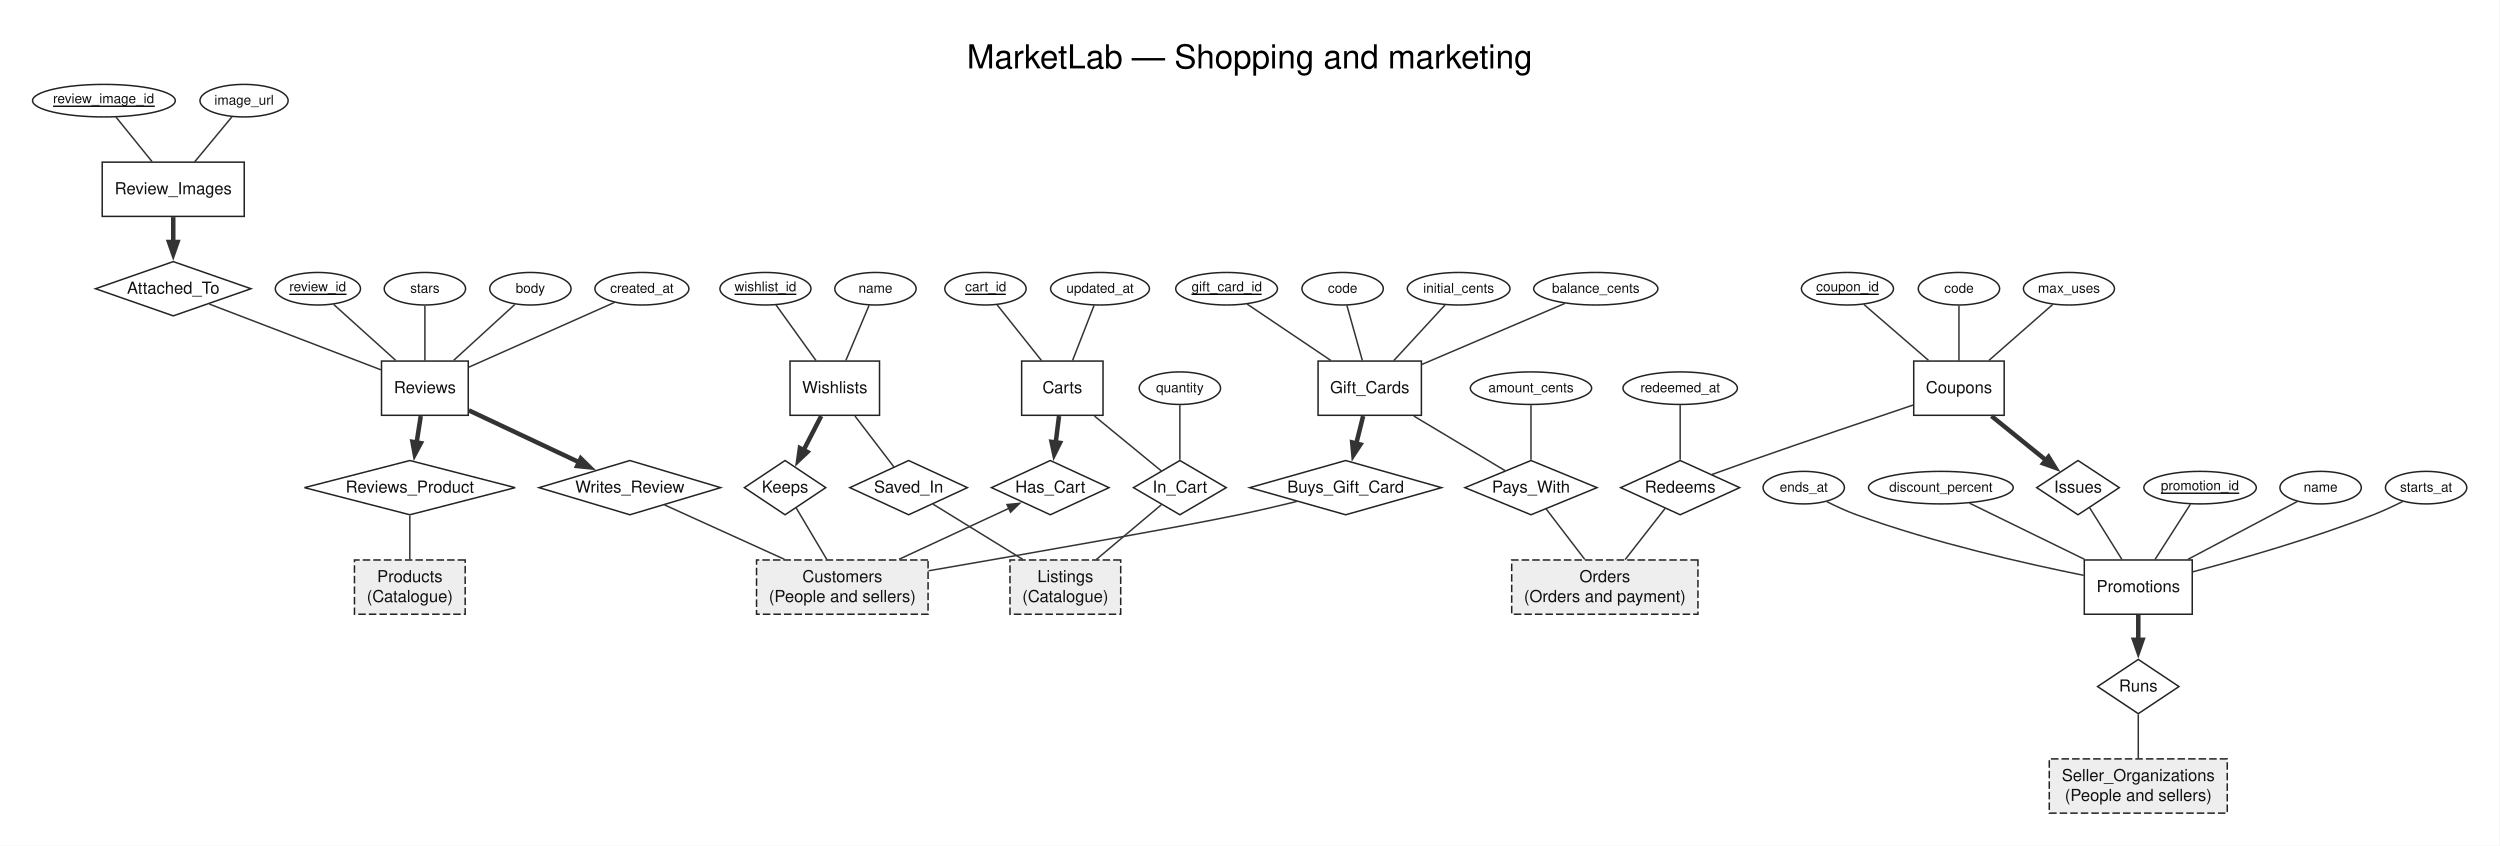
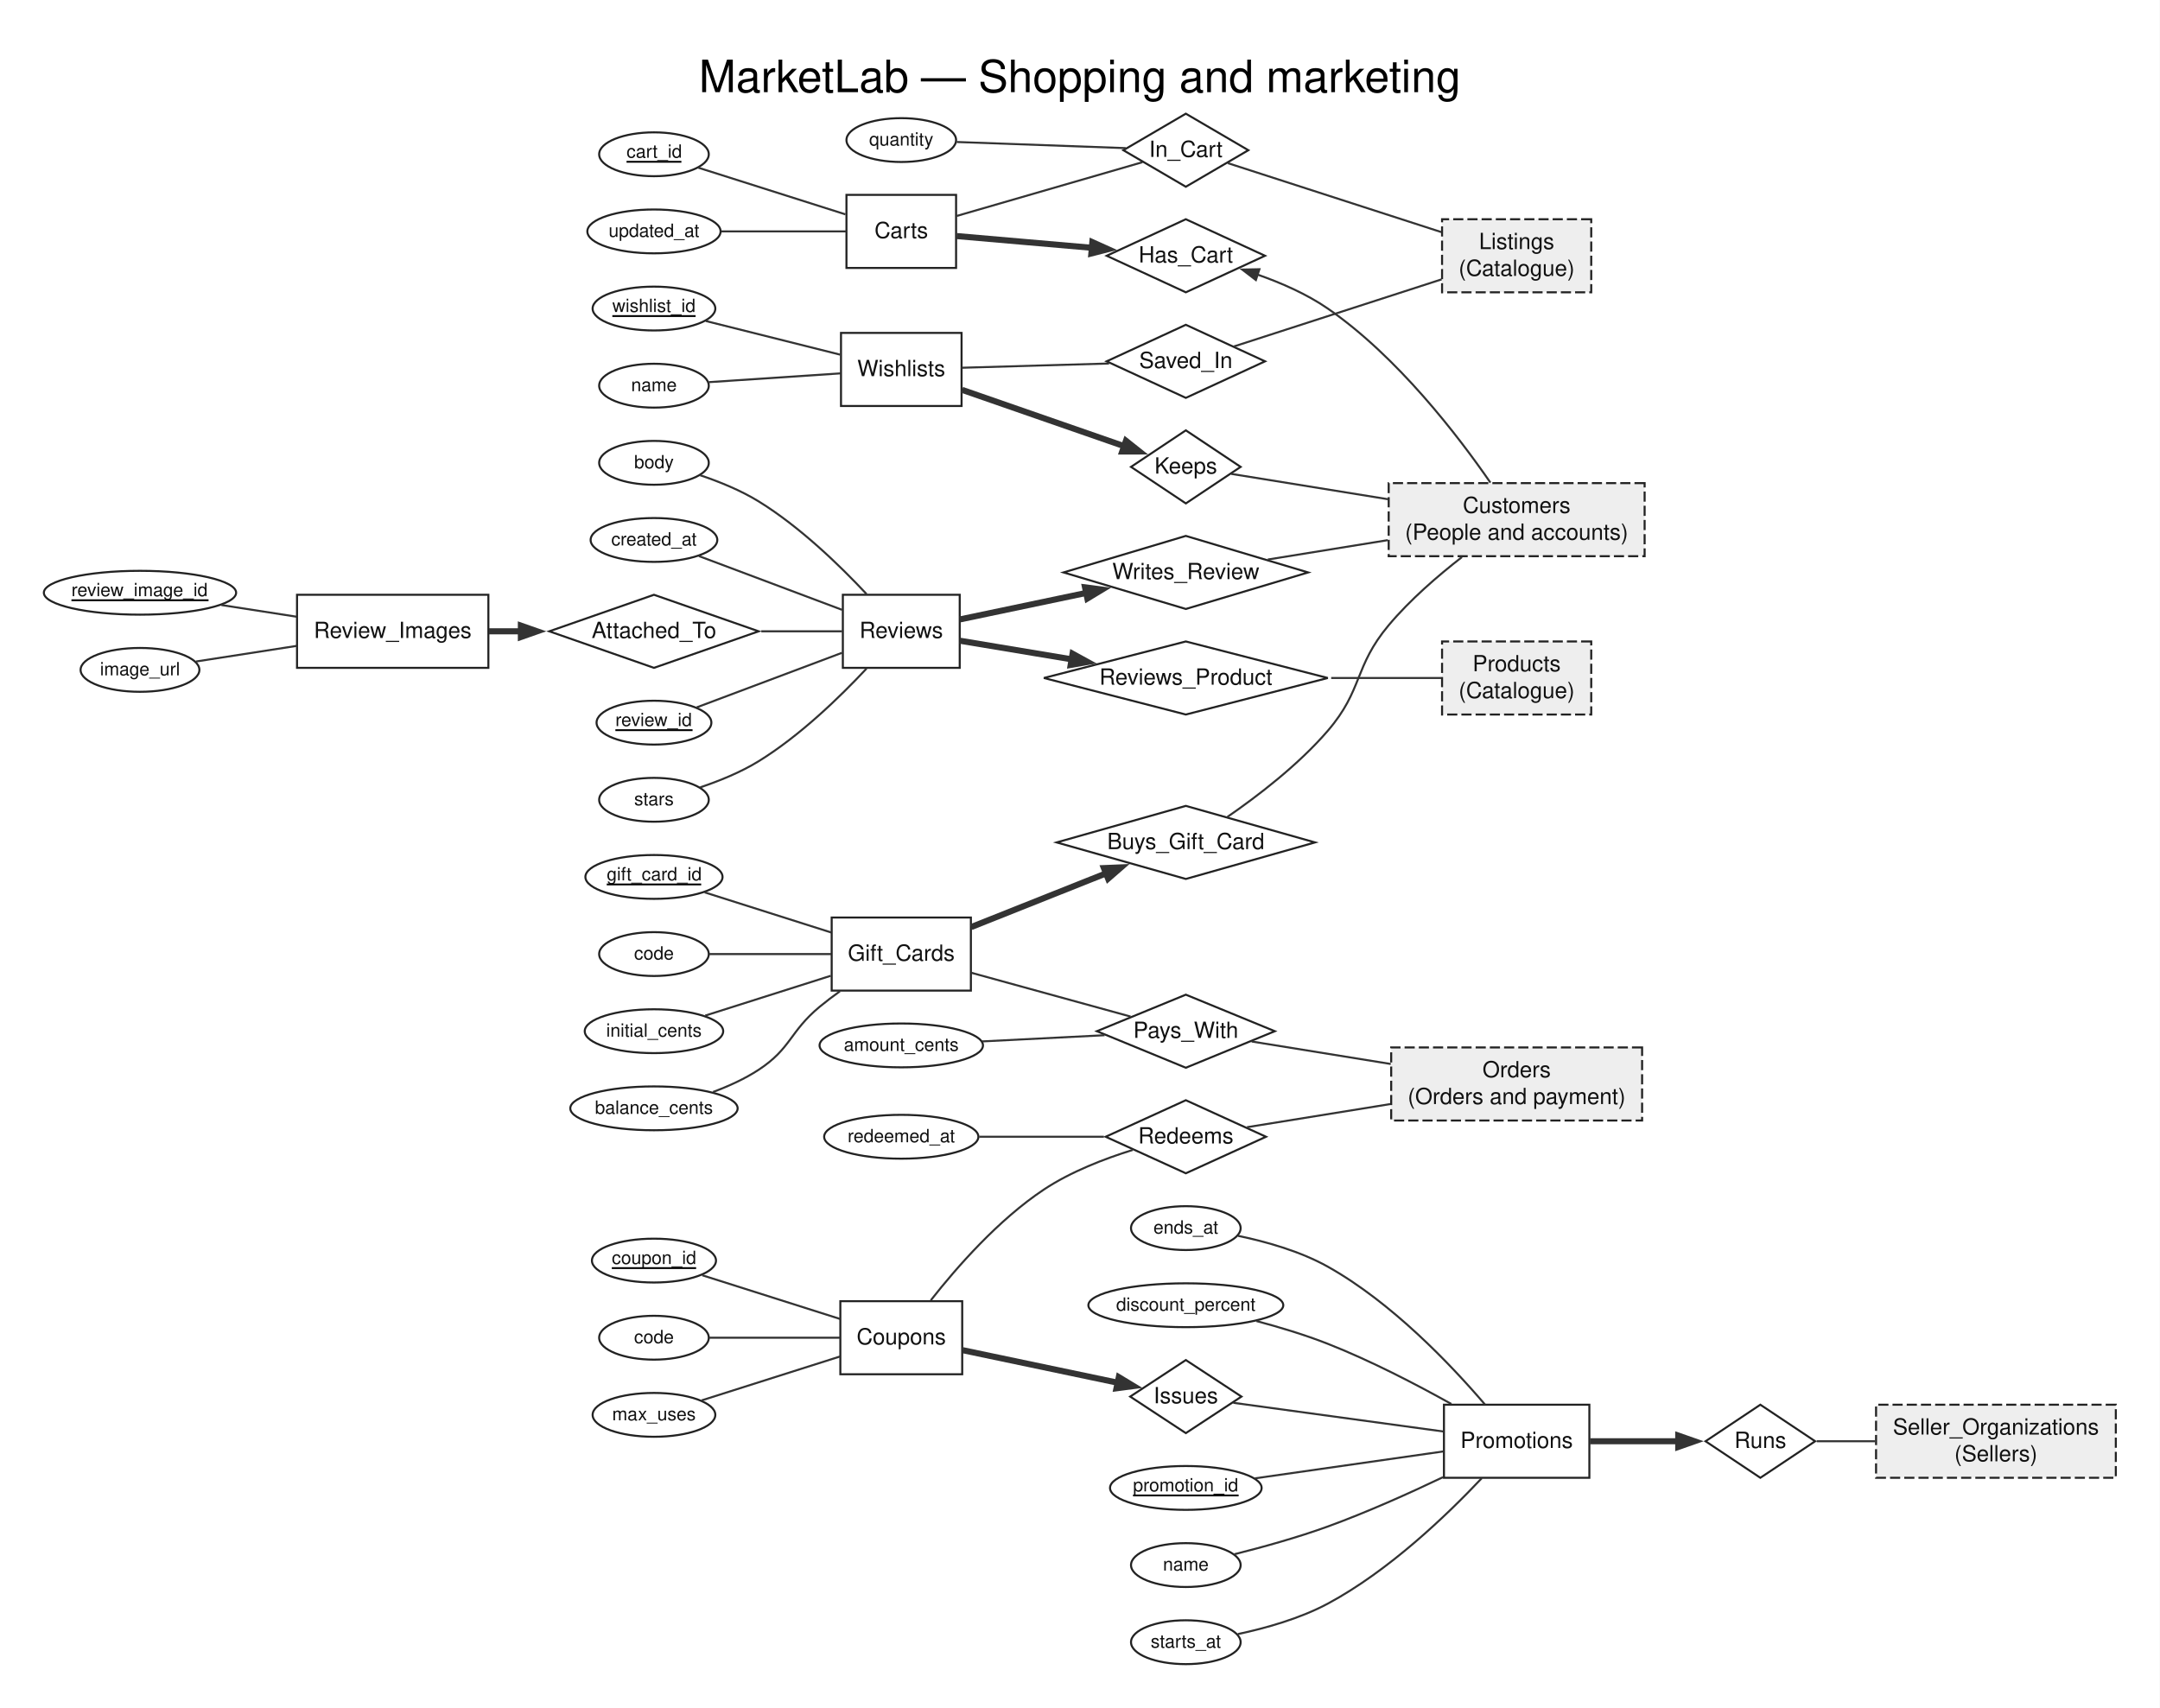
- <svg xmlns="http://www.w3.org/2000/svg" width="1659pt" height="561pt" viewBox="0.00 0.00 1659.00 561.00">
-   <g id="graph0" class="graph" transform="scale(1 1) rotate(0) translate(21.6 539.6)">
-     <polygon fill="white" stroke="none" points="-21.6,21.6 -21.6,-539.6 1636.96,-539.6 1636.96,21.6 -21.6,21.6" />
-     <text xml:space="preserve" text-anchor="middle" x="807.68" y="-494.2" font-family="Helvetica,sans-Serif" font-size="22.00">MarketLab — Shopping and marketing</text>
+ <svg xmlns="http://www.w3.org/2000/svg" width="1064pt" height="841pt" viewBox="0.00 0.00 1064.00 841.00">
+   <g id="graph0" class="graph" transform="scale(1 1) rotate(0) translate(21.6 819.8)">
+     <polygon fill="white" stroke="none" points="-21.6,21.6 -21.6,-819.8 1042.24,-819.8 1042.24,21.6 -21.6,21.6" />
+     <text xml:space="preserve" text-anchor="middle" x="510.32" y="-774.4" font-family="Helvetica,sans-Serif" font-size="22.00">MarketLab — Shopping and marketing</text>
    <g id="node1" class="node">
-       <polygon fill="none" stroke="#222222" points="710.36,-300 656.36,-300 656.36,-264 710.36,-264 710.36,-300" />
-       <text xml:space="preserve" text-anchor="middle" x="683.36" y="-278.7" font-family="Helvetica,sans-Serif" font-size="11.00" fill="#111111">Carts</text>
+       <polygon fill="none" stroke="#222222" points="449.36,-723.8 395.36,-723.8 395.36,-687.8 449.36,-687.8 449.36,-723.8" />
+       <text xml:space="preserve" text-anchor="middle" x="422.36" y="-702.5" font-family="Helvetica,sans-Serif" font-size="11.00" fill="#111111">Carts</text>
    </g>
    <g id="node35" class="node">
-       <polygon fill="none" stroke="#222222" points="675.36,-234 636.36,-216 675.36,-198 714.35,-216 675.36,-234" />
-       <text xml:space="preserve" text-anchor="middle" x="675.36" y="-212.7" font-family="Helvetica,sans-Serif" font-size="11.00" fill="#111111">Has_Cart</text>
+       <polygon fill="none" stroke="#222222" points="562.53,-711.8 523.54,-693.8 562.53,-675.8 601.53,-693.8 562.53,-711.8" />
+       <text xml:space="preserve" text-anchor="middle" x="562.53" y="-690.5" font-family="Helvetica,sans-Serif" font-size="11.00" fill="#111111">Has_Cart</text>
    </g>
    <g id="edge23" class="edge">
-       <path fill="none" stroke="#333333" stroke-width="3" d="M681.17,-263.51C680.48,-257.97 679.69,-251.7 678.93,-245.59" />
-       <polygon fill="#333333" stroke="#333333" stroke-width="3" points="681.76,-245.68 677.99,-238.09 676.21,-246.38 681.76,-245.68" />
+       <path fill="none" stroke="#333333" stroke-width="3" d="M449.68,-703.51C468.46,-701.88 494.2,-699.65 516.26,-697.73" />
+       <polygon fill="#333333" stroke="#333333" stroke-width="3" points="516.48,-700.52 524.21,-697.04 516,-694.94 516.48,-700.52" />
    </g>
    <g id="node43" class="node">
-       <polygon fill="none" stroke="#222222" points="761.36,-234 730.57,-216 761.36,-198 792.14,-216 761.36,-234" />
-       <text xml:space="preserve" text-anchor="middle" x="761.36" y="-212.7" font-family="Helvetica,sans-Serif" font-size="11.00" fill="#111111">In_Cart</text>
+       <polygon fill="none" stroke="#222222" points="562.53,-763.8 531.75,-745.8 562.53,-727.8 593.32,-745.8 562.53,-763.8" />
+       <text xml:space="preserve" text-anchor="middle" x="562.53" y="-742.5" font-family="Helvetica,sans-Serif" font-size="11.00" fill="#111111">In_Cart</text>
    </g>
    <g id="edge40" class="edge">
-       <path fill="none" stroke="#333333" d="M704.67,-263.51C718.92,-251.82 737.18,-236.84 749.06,-227.09" />
+       <path fill="none" stroke="#333333" d="M449.68,-713.42C476.3,-721.12 516.89,-732.88 541.16,-739.9" />
    </g>
    <g id="node2" class="node">
-       <ellipse fill="none" stroke="#222222" cx="632.36" cy="-348" rx="27" ry="10.8" />
-       <text xml:space="preserve" text-anchor="start" x="618.85" y="-346.3" font-family="Helvetica,sans-Serif" font-size="9.00" fill="#111111">cart_id</text>
-       <line x1="618.85" y1="-344.30" x2="645.87" y2="-344.30" stroke="black" stroke-width="0.9" />
+       <ellipse fill="none" stroke="#222222" cx="300.54" cy="-743.8" rx="27" ry="10.8" />
+       <text xml:space="preserve" text-anchor="start" x="287.03" y="-742.1" font-family="Helvetica,sans-Serif" font-size="9.00" fill="#111111">cart_id</text>
+       <line x1="287.03" y1="-740.10" x2="314.05" y2="-740.10" stroke="black" stroke-width="0.9" />
    </g>
    <g id="edge1" class="edge">
-       <path fill="none" stroke="#333333" d="M640.1,-337.28C647.9,-327.49 660.11,-312.17 669.57,-300.3" />
+       <path fill="none" stroke="#333333" d="M322.41,-737.18C342.53,-730.8 373.04,-721.12 394.86,-714.2" />
    </g>
    <g id="node3" class="node">
-       <ellipse fill="none" stroke="#222222" cx="708.36" cy="-348" rx="32.82" ry="10.8" />
-       <text xml:space="preserve" text-anchor="middle" x="708.36" y="-345.3" font-family="Helvetica,sans-Serif" font-size="9.00" fill="#111111">updated_at</text>
+       <ellipse fill="none" stroke="#222222" cx="300.54" cy="-705.8" rx="32.82" ry="10.8" />
+       <text xml:space="preserve" text-anchor="middle" x="300.54" y="-703.1" font-family="Helvetica,sans-Serif" font-size="9.00" fill="#111111">updated_at</text>
    </g>
    <g id="edge2" class="edge">
-       <path fill="none" stroke="#333333" d="M704.45,-337C700.63,-327.23 694.74,-312.15 690.15,-300.4" />
+       <path fill="none" stroke="#333333" d="M333.65,-705.8C352.92,-705.8 377.12,-705.8 395.22,-705.8" />
    </g>
    <g id="node4" class="node">
-       <polygon fill="none" stroke="#222222" points="1308.37,-300 1248.34,-300 1248.34,-264 1308.37,-264 1308.37,-300" />
-       <text xml:space="preserve" text-anchor="middle" x="1278.36" y="-278.7" font-family="Helvetica,sans-Serif" font-size="11.00" fill="#111111">Coupons</text>
+       <polygon fill="none" stroke="#222222" points="452.38,-178.8 392.35,-178.8 392.35,-142.8 452.38,-142.8 452.38,-178.8" />
+       <text xml:space="preserve" text-anchor="middle" x="422.36" y="-157.5" font-family="Helvetica,sans-Serif" font-size="11.00" fill="#111111">Coupons</text>
    </g>
    <g id="node38" class="node">
-       <polygon fill="none" stroke="#222222" points="1357.36,-234 1329.95,-216 1357.36,-198 1384.76,-216 1357.36,-234" />
-       <text xml:space="preserve" text-anchor="middle" x="1357.36" y="-212.7" font-family="Helvetica,sans-Serif" font-size="11.00" fill="#111111">Issues</text>
+       <polygon fill="none" stroke="#222222" points="562.53,-149.8 535.13,-131.8 562.53,-113.8 589.94,-131.8 562.53,-149.8" />
+       <text xml:space="preserve" text-anchor="middle" x="562.53" y="-128.5" font-family="Helvetica,sans-Serif" font-size="11.00" fill="#111111">Issues</text>
    </g>
    <g id="edge29" class="edge">
-       <path fill="none" stroke="#333333" stroke-width="3" d="M1299.94,-263.51C1311.28,-254.33 1325.1,-243.13 1336.35,-234.02" />
-       <polygon fill="#333333" stroke="#333333" stroke-width="3" points="1337.82,-236.43 1342.28,-229.22 1334.3,-232.08 1337.82,-236.43" />
+       <path fill="none" stroke="#333333" stroke-width="3" d="M452.66,-154.65C475.12,-149.94 506.09,-143.44 529.26,-138.57" />
+       <polygon fill="#333333" stroke="#333333" stroke-width="3" points="529.52,-141.38 536.78,-137 528.37,-135.9 529.52,-141.38" />
    </g>
    <g id="node46" class="node">
-       <polygon fill="none" stroke="#222222" points="1093.36,-234 1053.87,-216 1093.36,-198 1132.84,-216 1093.36,-234" />
-       <text xml:space="preserve" text-anchor="middle" x="1093.36" y="-212.7" font-family="Helvetica,sans-Serif" font-size="11.00" fill="#111111">Redeems</text>
+       <polygon fill="none" stroke="#222222" points="562.53,-277.8 523.05,-259.8 562.53,-241.8 602.02,-259.8 562.53,-277.8" />
+       <text xml:space="preserve" text-anchor="middle" x="562.53" y="-256.5" font-family="Helvetica,sans-Serif" font-size="11.00" fill="#111111">Redeems</text>
    </g>
    <g id="edge45" class="edge">
-       <path fill="none" stroke="#333333" d="M1247.88,-270.8C1219.88,-261.39 1177.25,-246.95 1140.36,-234 1131.84,-231.01 1122.49,-227.64 1114.38,-224.7" />
+       <path fill="none" stroke="#333333" d="M436.91,-179.24C449.69,-195.52 470.2,-218.92 492.61,-233.8 505.93,-242.64 522.67,-249.05 536.32,-253.29" />
    </g>
    <g id="node5" class="node">
-       <ellipse fill="none" stroke="#222222" cx="1204.36" cy="-348" rx="30.56" ry="10.8" />
-       <text xml:space="preserve" text-anchor="start" x="1183.59" y="-346.3" font-family="Helvetica,sans-Serif" font-size="9.00" fill="#111111">coupon_id</text>
-       <line x1="1183.59" y1="-344.30" x2="1225.13" y2="-344.30" stroke="black" stroke-width="0.9" />
+       <ellipse fill="none" stroke="#222222" cx="300.54" cy="-198.8" rx="30.56" ry="10.8" />
+       <text xml:space="preserve" text-anchor="start" x="279.77" y="-197.1" font-family="Helvetica,sans-Serif" font-size="9.00" fill="#111111">coupon_id</text>
+       <line x1="279.77" y1="-195.10" x2="321.31" y2="-195.10" stroke="black" stroke-width="0.9" />
    </g>
    <g id="edge3" class="edge">
-       <path fill="none" stroke="#333333" d="M1215.27,-337.56C1226.53,-327.82 1244.34,-312.42 1258.17,-300.46" />
+       <path fill="none" stroke="#333333" d="M324.36,-191.56C343.64,-185.45 371.38,-176.65 392.26,-170.03" />
    </g>
    <g id="node6" class="node">
-       <ellipse fill="none" stroke="#222222" cx="1278.36" cy="-348" rx="27" ry="10.8" />
-       <text xml:space="preserve" text-anchor="middle" x="1278.36" y="-345.3" font-family="Helvetica,sans-Serif" font-size="9.00" fill="#111111">code</text>
+       <ellipse fill="none" stroke="#222222" cx="300.54" cy="-160.8" rx="27" ry="10.8" />
+       <text xml:space="preserve" text-anchor="middle" x="300.54" y="-158.1" font-family="Helvetica,sans-Serif" font-size="9.00" fill="#111111">code</text>
    </g>
    <g id="edge4" class="edge">
-       <path fill="none" stroke="#333333" d="M1278.36,-336.72C1278.36,-326.89 1278.36,-311.9 1278.36,-300.25" />
+       <path fill="none" stroke="#333333" d="M327.84,-160.8C346.85,-160.8 372.54,-160.8 392.19,-160.8" />
    </g>
    <g id="node7" class="node">
-       <ellipse fill="none" stroke="#222222" cx="1351.36" cy="-348" rx="30.22" ry="10.8" />
-       <text xml:space="preserve" text-anchor="middle" x="1351.36" y="-345.3" font-family="Helvetica,sans-Serif" font-size="9.00" fill="#111111">max_uses</text>
+       <ellipse fill="none" stroke="#222222" cx="300.54" cy="-122.8" rx="30.22" ry="10.8" />
+       <text xml:space="preserve" text-anchor="middle" x="300.54" y="-120.1" font-family="Helvetica,sans-Serif" font-size="9.00" fill="#111111">max_uses</text>
    </g>
    <g id="edge5" class="edge">
-       <path fill="none" stroke="#333333" d="M1340.58,-337.56C1329.48,-327.82 1311.91,-312.42 1298.27,-300.46" />
+       <path fill="none" stroke="#333333" d="M324.08,-129.95C343.33,-136.05 371.16,-144.88 392.12,-151.53" />
    </g>
    <g id="node8" class="node">
-       <polygon fill="#eeeeee" stroke="#222222" stroke-dasharray="5,2" points="594.27,-168 480.44,-168 480.44,-132 594.27,-132 594.27,-168" />
-       <text xml:space="preserve" text-anchor="middle" x="537.36" y="-153.3" font-family="Helvetica,sans-Serif" font-size="11.00" fill="#111111">Customers</text>
-       <text xml:space="preserve" text-anchor="middle" x="537.36" y="-140.1" font-family="Helvetica,sans-Serif" font-size="11.00" fill="#111111">(People and sellers)</text>
+       <polygon fill="#eeeeee" stroke="#222222" stroke-dasharray="5,2" points="788.53,-581.8 662.46,-581.8 662.46,-545.8 788.53,-545.8 788.53,-581.8" />
+       <text xml:space="preserve" text-anchor="middle" x="725.49" y="-567.1" font-family="Helvetica,sans-Serif" font-size="11.00" fill="#111111">Customers</text>
+       <text xml:space="preserve" text-anchor="middle" x="725.49" y="-553.9" font-family="Helvetica,sans-Serif" font-size="11.00" fill="#111111">(People and accounts)</text>
    </g>
    <g id="node9" class="node">
-       <polygon fill="none" stroke="#222222" points="921.64,-300 853.07,-300 853.07,-264 921.64,-264 921.64,-300" />
-       <text xml:space="preserve" text-anchor="middle" x="887.36" y="-278.7" font-family="Helvetica,sans-Serif" font-size="11.00" fill="#111111">Gift_Cards</text>
+       <polygon fill="none" stroke="#222222" points="456.65,-367.8 388.08,-367.8 388.08,-331.8 456.65,-331.8 456.65,-367.8" />
+       <text xml:space="preserve" text-anchor="middle" x="422.36" y="-346.5" font-family="Helvetica,sans-Serif" font-size="11.00" fill="#111111">Gift_Cards</text>
    </g>
    <g id="node42" class="node">
-       <polygon fill="none" stroke="#222222" points="871.36,-234 807.71,-216 871.36,-198 935,-216 871.36,-234" />
-       <text xml:space="preserve" text-anchor="middle" x="871.36" y="-212.7" font-family="Helvetica,sans-Serif" font-size="11.00" fill="#111111">Buys_Gift_Card</text>
+       <polygon fill="none" stroke="#222222" points="562.53,-422.8 498.89,-404.8 562.53,-386.8 626.18,-404.8 562.53,-422.8" />
+       <text xml:space="preserve" text-anchor="middle" x="562.53" y="-401.5" font-family="Helvetica,sans-Serif" font-size="11.00" fill="#111111">Buys_Gift_Card</text>
    </g>
    <g id="edge37" class="edge">
-       <path fill="none" stroke="#333333" stroke-width="3" d="M882.98,-263.51C881.58,-257.89 879.98,-251.5 878.43,-245.3" />
-       <polygon fill="#333333" stroke="#333333" stroke-width="3" points="881.15,-244.64 876.49,-237.55 875.72,-246 881.15,-244.64" />
+       <path fill="none" stroke="#333333" stroke-width="3" d="M456.81,-363.11C476.84,-371.09 502.37,-381.25 523.21,-389.55" />
+       <polygon fill="#333333" stroke="#333333" stroke-width="3" points="522.18,-392.15 530.64,-392.5 524.25,-386.94 522.18,-392.15" />
    </g>
    <g id="node48" class="node">
-       <polygon fill="none" stroke="#222222" points="994.36,-234 950.53,-216 994.36,-198 1038.18,-216 994.36,-234" />
-       <text xml:space="preserve" text-anchor="middle" x="994.36" y="-212.7" font-family="Helvetica,sans-Serif" font-size="11.00" fill="#111111">Pays_With</text>
+       <polygon fill="none" stroke="#222222" points="562.53,-329.8 518.71,-311.8 562.53,-293.8 606.36,-311.8 562.53,-329.8" />
+       <text xml:space="preserve" text-anchor="middle" x="562.53" y="-308.5" font-family="Helvetica,sans-Serif" font-size="11.00" fill="#111111">Pays_With</text>
    </g>
    <g id="edge48" class="edge">
-       <path fill="none" stroke="#333333" d="M916.59,-263.51C936.02,-251.89 960.87,-237.03 977.18,-227.27" />
+       <path fill="none" stroke="#333333" d="M456.81,-340.6C480.93,-333.97 513.03,-325.14 535.31,-319.01" />
    </g>
    <g id="node10" class="node">
-       <ellipse fill="none" stroke="#222222" cx="792.36" cy="-348" rx="33.78" ry="10.8" />
-       <text xml:space="preserve" text-anchor="start" x="769.09" y="-346.3" font-family="Helvetica,sans-Serif" font-size="9.00" fill="#111111">gift_card_id</text>
-       <line x1="769.09" y1="-344.30" x2="815.63" y2="-344.30" stroke="black" stroke-width="0.9" />
+       <ellipse fill="none" stroke="#222222" cx="300.54" cy="-387.8" rx="33.78" ry="10.8" />
+       <text xml:space="preserve" text-anchor="start" x="277.28" y="-386.1" font-family="Helvetica,sans-Serif" font-size="9.00" fill="#111111">gift_card_id</text>
+       <line x1="277.28" y1="-384.10" x2="323.80" y2="-384.10" stroke="black" stroke-width="0.9" />
    </g>
    <g id="edge6" class="edge">
-       <path fill="none" stroke="#333333" d="M805.97,-337.83C820.43,-328.08 843.66,-312.44 861.6,-300.35" />
+       <path fill="none" stroke="#333333" d="M325.5,-380.2C343.39,-374.53 368.08,-366.7 387.91,-360.41" />
    </g>
    <g id="node11" class="node">
-       <ellipse fill="none" stroke="#222222" cx="869.36" cy="-348" rx="27" ry="10.8" />
-       <text xml:space="preserve" text-anchor="middle" x="869.36" y="-345.3" font-family="Helvetica,sans-Serif" font-size="9.00" fill="#111111">code</text>
+       <ellipse fill="none" stroke="#222222" cx="300.54" cy="-349.8" rx="27" ry="10.8" />
+       <text xml:space="preserve" text-anchor="middle" x="300.54" y="-347.1" font-family="Helvetica,sans-Serif" font-size="9.00" fill="#111111">code</text>
    </g>
    <g id="edge7" class="edge">
-       <path fill="none" stroke="#333333" d="M872.17,-337C874.92,-327.23 879.16,-312.15 882.46,-300.4" />
+       <path fill="none" stroke="#333333" d="M327.84,-349.8C345.47,-349.8 368.85,-349.8 387.83,-349.8" />
    </g>
    <g id="node12" class="node">
-       <ellipse fill="none" stroke="#222222" cx="946.36" cy="-348" rx="34.1" ry="10.8" />
-       <text xml:space="preserve" text-anchor="middle" x="946.36" y="-345.3" font-family="Helvetica,sans-Serif" font-size="9.00" fill="#111111">initial_cents</text>
+       <ellipse fill="none" stroke="#222222" cx="300.54" cy="-311.8" rx="34.1" ry="10.8" />
+       <text xml:space="preserve" text-anchor="middle" x="300.54" y="-309.1" font-family="Helvetica,sans-Serif" font-size="9.00" fill="#111111">initial_cents</text>
    </g>
    <g id="edge8" class="edge">
-       <path fill="none" stroke="#333333" d="M937.39,-337.28C928.37,-327.49 914.25,-312.17 903.31,-300.3" />
+       <path fill="none" stroke="#333333" d="M325.79,-319.49C343.57,-325.13 367.94,-332.86 387.62,-339.1" />
    </g>
    <g id="node13" class="node">
-       <ellipse fill="none" stroke="#222222" cx="1037.36" cy="-348" rx="41.22" ry="10.8" />
-       <text xml:space="preserve" text-anchor="middle" x="1037.36" y="-345.3" font-family="Helvetica,sans-Serif" font-size="9.00" fill="#111111">balance_cents</text>
+       <ellipse fill="none" stroke="#222222" cx="300.54" cy="-273.8" rx="41.22" ry="10.8" />
+       <text xml:space="preserve" text-anchor="middle" x="300.54" y="-271.1" font-family="Helvetica,sans-Serif" font-size="9.00" fill="#111111">balance_cents</text>
    </g>
    <g id="edge9" class="edge">
-       <path fill="none" stroke="#333333" d="M1016.81,-338.24C992.42,-327.83 951.36,-310.31 922.02,-297.79" />
+       <path fill="none" stroke="#333333" d="M329.64,-281.86C337.26,-284.7 345.29,-288.32 352.11,-292.8 368.14,-303.32 367.37,-311.55 382.11,-323.8 385.26,-326.41 388.67,-329 392.13,-331.46" />
    </g>
    <g id="node14" class="node">
-       <polygon fill="#eeeeee" stroke="#222222" stroke-dasharray="5,2" points="722.09,-168 648.62,-168 648.62,-132 722.09,-132 722.09,-168" />
-       <text xml:space="preserve" text-anchor="middle" x="685.36" y="-153.3" font-family="Helvetica,sans-Serif" font-size="11.00" fill="#111111">Listings</text>
-       <text xml:space="preserve" text-anchor="middle" x="685.36" y="-140.1" font-family="Helvetica,sans-Serif" font-size="11.00" fill="#111111">(Catalogue)</text>
+       <polygon fill="#eeeeee" stroke="#222222" stroke-dasharray="5,2" points="762.23,-711.8 688.75,-711.8 688.75,-675.8 762.23,-675.8 762.23,-711.8" />
+       <text xml:space="preserve" text-anchor="middle" x="725.49" y="-697.1" font-family="Helvetica,sans-Serif" font-size="11.00" fill="#111111">Listings</text>
+       <text xml:space="preserve" text-anchor="middle" x="725.49" y="-683.9" font-family="Helvetica,sans-Serif" font-size="11.00" fill="#111111">(Catalogue)</text>
    </g>
    <g id="node15" class="node">
-       <polygon fill="#eeeeee" stroke="#222222" stroke-dasharray="5,2" points="1105.16,-168 981.56,-168 981.56,-132 1105.16,-132 1105.16,-168" />
-       <text xml:space="preserve" text-anchor="middle" x="1043.36" y="-153.3" font-family="Helvetica,sans-Serif" font-size="11.00" fill="#111111">Orders</text>
-       <text xml:space="preserve" text-anchor="middle" x="1043.36" y="-140.1" font-family="Helvetica,sans-Serif" font-size="11.00" fill="#111111">(Orders and payment)</text>
+       <polygon fill="#eeeeee" stroke="#222222" stroke-dasharray="5,2" points="787.29,-303.8 663.69,-303.8 663.69,-267.8 787.29,-267.8 787.29,-303.8" />
+       <text xml:space="preserve" text-anchor="middle" x="725.49" y="-289.1" font-family="Helvetica,sans-Serif" font-size="11.00" fill="#111111">Orders</text>
+       <text xml:space="preserve" text-anchor="middle" x="725.49" y="-275.9" font-family="Helvetica,sans-Serif" font-size="11.00" fill="#111111">(Orders and payment)</text>
    </g>
    <g id="node16" class="node">
-       <polygon fill="#eeeeee" stroke="#222222" stroke-dasharray="5,2" points="287.09,-168 213.62,-168 213.62,-132 287.09,-132 287.09,-168" />
-       <text xml:space="preserve" text-anchor="middle" x="250.36" y="-153.3" font-family="Helvetica,sans-Serif" font-size="11.00" fill="#111111">Products</text>
-       <text xml:space="preserve" text-anchor="middle" x="250.36" y="-140.1" font-family="Helvetica,sans-Serif" font-size="11.00" fill="#111111">(Catalogue)</text>
+       <polygon fill="#eeeeee" stroke="#222222" stroke-dasharray="5,2" points="762.23,-503.8 688.75,-503.8 688.75,-467.8 762.23,-467.8 762.23,-503.8" />
+       <text xml:space="preserve" text-anchor="middle" x="725.49" y="-489.1" font-family="Helvetica,sans-Serif" font-size="11.00" fill="#111111">Products</text>
+       <text xml:space="preserve" text-anchor="middle" x="725.49" y="-475.9" font-family="Helvetica,sans-Serif" font-size="11.00" fill="#111111">(Catalogue)</text>
    </g>
    <g id="node17" class="node">
-       <polygon fill="none" stroke="#222222" points="1433.17,-168 1361.54,-168 1361.54,-132 1433.17,-132 1433.17,-168" />
-       <text xml:space="preserve" text-anchor="middle" x="1397.36" y="-146.7" font-family="Helvetica,sans-Serif" font-size="11.00" fill="#111111">Promotions</text>
+       <polygon fill="none" stroke="#222222" points="761.31,-127.8 689.68,-127.8 689.68,-91.8 761.31,-91.8 761.31,-127.8" />
+       <text xml:space="preserve" text-anchor="middle" x="725.49" y="-106.5" font-family="Helvetica,sans-Serif" font-size="11.00" fill="#111111">Promotions</text>
    </g>
    <g id="node37" class="node">
-       <polygon fill="none" stroke="#222222" points="1397.36,-102 1370.36,-84 1397.36,-66 1424.36,-84 1397.36,-102" />
-       <text xml:space="preserve" text-anchor="middle" x="1397.36" y="-80.7" font-family="Helvetica,sans-Serif" font-size="11.00" fill="#111111">Runs</text>
+       <polygon fill="none" stroke="#222222" points="845.53,-127.8 818.53,-109.8 845.53,-91.8 872.53,-109.8 845.53,-127.8" />
+       <text xml:space="preserve" text-anchor="middle" x="845.53" y="-106.5" font-family="Helvetica,sans-Serif" font-size="11.00" fill="#111111">Runs</text>
    </g>
    <g id="edge27" class="edge">
-       <path fill="none" stroke="#333333" stroke-width="3" d="M1397.36,-131.51C1397.36,-126.29 1397.36,-120.42 1397.36,-114.64" />
-       <polygon fill="#333333" stroke="#333333" stroke-width="3" points="1400.16,-115.01 1397.36,-107.01 1394.56,-115.01 1400.16,-115.01" />
+       <path fill="none" stroke="#333333" stroke-width="3" d="M761.59,-109.8C775.32,-109.8 791.14,-109.8 805.25,-109.8" />
+       <polygon fill="#333333" stroke="#333333" stroke-width="3" points="805.09,-112.6 813.09,-109.8 805.09,-107 805.09,-112.6" />
    </g>
    <g id="node18" class="node">
-       <ellipse fill="none" stroke="#222222" cx="1438.36" cy="-216" rx="37.34" ry="10.8" />
-       <text xml:space="preserve" text-anchor="start" x="1412.34" y="-214.3" font-family="Helvetica,sans-Serif" font-size="9.00" fill="#111111">promotion_id</text>
-       <line x1="1412.34" y1="-212.30" x2="1464.38" y2="-212.30" stroke="black" stroke-width="0.9" />
+       <ellipse fill="none" stroke="#222222" cx="562.53" cy="-86.8" rx="37.34" ry="10.8" />
+       <text xml:space="preserve" text-anchor="start" x="536.52" y="-85.1" font-family="Helvetica,sans-Serif" font-size="9.00" fill="#111111">promotion_id</text>
+       <line x1="536.52" y1="-83.10" x2="588.54" y2="-83.10" stroke="black" stroke-width="0.9" />
    </g>
    <g id="edge10" class="edge">
-       <path fill="none" stroke="#333333" d="M1431.95,-205C1425.69,-195.23 1416.03,-180.15 1408.5,-168.4" />
+       <path fill="none" stroke="#333333" d="M596.5,-91.51C623.54,-95.37 661.73,-100.83 689.35,-104.78" />
    </g>
    <g id="node19" class="node">
-       <ellipse fill="none" stroke="#222222" cx="1518.36" cy="-216" rx="27" ry="10.8" />
-       <text xml:space="preserve" text-anchor="middle" x="1518.36" y="-213.3" font-family="Helvetica,sans-Serif" font-size="9.00" fill="#111111">name</text>
+       <ellipse fill="none" stroke="#222222" cx="562.53" cy="-48.8" rx="27" ry="10.8" />
+       <text xml:space="preserve" text-anchor="middle" x="562.53" y="-46.1" font-family="Helvetica,sans-Serif" font-size="9.00" fill="#111111">name</text>
    </g>
    <g id="edge11" class="edge">
-       <path fill="none" stroke="#333333" d="M1503.03,-206.89C1484.84,-197.27 1454,-180.96 1430.32,-168.43" />
+       <path fill="none" stroke="#333333" d="M586.48,-54.15C600.03,-57.55 617.41,-62.33 632.46,-67.8 651.61,-74.76 672.3,-84.03 689.2,-92.1" />
    </g>
    <g id="node20" class="node">
-       <ellipse fill="none" stroke="#222222" cx="1588.36" cy="-216" rx="27" ry="10.8" />
-       <text xml:space="preserve" text-anchor="middle" x="1588.36" y="-213.3" font-family="Helvetica,sans-Serif" font-size="9.00" fill="#111111">starts_at</text>
+       <ellipse fill="none" stroke="#222222" cx="562.53" cy="-10.8" rx="27" ry="10.8" />
+       <text xml:space="preserve" text-anchor="middle" x="562.53" y="-8.1" font-family="Helvetica,sans-Serif" font-size="9.00" fill="#111111">starts_at</text>
    </g>
    <g id="edge12" class="edge">
-       <path fill="none" stroke="#333333" d="M1572.91,-206.84C1566.9,-203.84 1559.9,-200.56 1553.36,-198 1513.18,-182.31 1465.51,-168.63 1433.53,-160.14" />
+       <path fill="none" stroke="#333333" d="M588.14,-14.8C601.76,-17.69 618.68,-22.41 632.46,-29.8 662.5,-45.91 691.15,-73.4 708.29,-91.58" />
    </g>
    <g id="node21" class="node">
-       <ellipse fill="none" stroke="#222222" cx="1175.36" cy="-216" rx="27" ry="10.8" />
-       <text xml:space="preserve" text-anchor="middle" x="1175.36" y="-213.3" font-family="Helvetica,sans-Serif" font-size="9.00" fill="#111111">ends_at</text>
+       <ellipse fill="none" stroke="#222222" cx="562.53" cy="-214.8" rx="27" ry="10.8" />
+       <text xml:space="preserve" text-anchor="middle" x="562.53" y="-212.1" font-family="Helvetica,sans-Serif" font-size="9.00" fill="#111111">ends_at</text>
    </g>
    <g id="edge13" class="edge">
-       <path fill="none" stroke="#333333" d="M1190.74,-206.68C1196.74,-203.66 1203.75,-200.4 1210.36,-198 1261.47,-179.39 1323.04,-165.47 1361.2,-157.78" />
+       <path fill="none" stroke="#333333" d="M588.25,-210.99C601.9,-208.16 618.81,-203.44 632.46,-195.8 663.94,-178.18 693.08,-147.55 709.81,-127.99" />
    </g>
    <g id="node22" class="node">
-       <ellipse fill="none" stroke="#222222" cx="1266.36" cy="-216" rx="48.01" ry="10.8" />
-       <text xml:space="preserve" text-anchor="middle" x="1266.36" y="-213.3" font-family="Helvetica,sans-Serif" font-size="9.00" fill="#111111">discount_percent</text>
+       <ellipse fill="none" stroke="#222222" cx="562.53" cy="-176.8" rx="48.01" ry="10.8" />
+       <text xml:space="preserve" text-anchor="middle" x="562.53" y="-174.1" font-family="Helvetica,sans-Serif" font-size="9.00" fill="#111111">discount_percent</text>
    </g>
    <g id="edge14" class="edge">
-       <path fill="none" stroke="#333333" d="M1285.4,-205.69C1305.34,-195.95 1337.12,-180.43 1361.73,-168.4" />
+       <path fill="none" stroke="#333333" d="M597.3,-169.02C608.65,-166 621.25,-162.21 632.46,-157.8 653.42,-149.55 675.85,-137.91 693.32,-128.16" />
    </g>
    <g id="node23" class="node">
-       <polygon fill="none" stroke="#222222" points="140.48,-432 46.23,-432 46.23,-396 140.48,-396 140.48,-432" />
-       <text xml:space="preserve" text-anchor="middle" x="93.36" y="-410.7" font-family="Helvetica,sans-Serif" font-size="11.00" fill="#111111">Review_Images</text>
+       <polygon fill="none" stroke="#222222" points="218.97,-526.8 124.71,-526.8 124.71,-490.8 218.97,-490.8 218.97,-526.8" />
+       <text xml:space="preserve" text-anchor="middle" x="171.84" y="-505.5" font-family="Helvetica,sans-Serif" font-size="11.00" fill="#111111">Review_Images</text>
    </g>
    <g id="node41" class="node">
-       <polygon fill="none" stroke="#222222" points="93.36,-366 41.78,-348 93.36,-330 144.93,-348 93.36,-366" />
-       <text xml:space="preserve" text-anchor="middle" x="93.36" y="-344.7" font-family="Helvetica,sans-Serif" font-size="11.00" fill="#111111">Attached_To</text>
+       <polygon fill="none" stroke="#222222" points="300.54,-526.8 248.97,-508.8 300.54,-490.8 352.11,-508.8 300.54,-526.8" />
+       <text xml:space="preserve" text-anchor="middle" x="300.54" y="-505.5" font-family="Helvetica,sans-Serif" font-size="11.00" fill="#111111">Attached_To</text>
    </g>
    <g id="edge35" class="edge">
-       <path fill="none" stroke="#333333" stroke-width="3" d="M93.36,-395.51C93.36,-390.29 93.36,-384.42 93.36,-378.64" />
-       <polygon fill="#333333" stroke="#333333" stroke-width="3" points="96.16,-379.01 93.36,-371.01 90.56,-379.01 96.16,-379.01" />
+       <path fill="none" stroke="#333333" stroke-width="3" d="M219.3,-508.8C224.46,-508.8 229.79,-508.8 235.13,-508.8" />
+       <polygon fill="#333333" stroke="#333333" stroke-width="3" points="234.98,-511.6 242.98,-508.8 234.98,-506 234.98,-511.6" />
    </g>
    <g id="node24" class="node">
-       <ellipse fill="none" stroke="#222222" cx="47.36" cy="-472.8" rx="47.36" ry="10.8" />
-       <text xml:space="preserve" text-anchor="start" x="13.59" y="-471.1" font-family="Helvetica,sans-Serif" font-size="9.00" fill="#111111">review_image_id</text>
-       <line x1="13.59" y1="-469.10" x2="81.13" y2="-469.10" stroke="black" stroke-width="0.9" />
+       <ellipse fill="none" stroke="#222222" cx="47.36" cy="-527.8" rx="47.36" ry="10.8" />
+       <text xml:space="preserve" text-anchor="start" x="13.59" y="-526.1" font-family="Helvetica,sans-Serif" font-size="9.00" fill="#111111">review_image_id</text>
+       <line x1="13.59" y1="-524.10" x2="81.13" y2="-524.10" stroke="black" stroke-width="0.9" />
    </g>
    <g id="edge15" class="edge">
-       <path fill="none" stroke="#333333" d="M55.37,-461.91C61.96,-453.77 71.45,-442.04 79.3,-432.35" />
+       <path fill="none" stroke="#333333" d="M87.45,-521.74C99.21,-519.91 112.23,-517.89 124.42,-516" />
    </g>
    <g id="node25" class="node">
-       <ellipse fill="none" stroke="#222222" cx="140.36" cy="-472.8" rx="29.26" ry="10.8" />
-       <text xml:space="preserve" text-anchor="middle" x="140.36" y="-470.1" font-family="Helvetica,sans-Serif" font-size="9.00" fill="#111111">image_url</text>
+       <ellipse fill="none" stroke="#222222" cx="47.36" cy="-489.8" rx="29.26" ry="10.8" />
+       <text xml:space="preserve" text-anchor="middle" x="47.36" y="-487.1" font-family="Helvetica,sans-Serif" font-size="9.00" fill="#111111">image_url</text>
    </g>
    <g id="edge16" class="edge">
-       <path fill="none" stroke="#333333" d="M132.38,-462.16C125.57,-453.94 115.62,-441.9 107.46,-432.05" />
+       <path fill="none" stroke="#333333" d="M74.93,-493.92C89.43,-496.17 107.78,-499.02 124.55,-501.62" />
    </g>
    <g id="node26" class="node">
-       <polygon fill="none" stroke="#222222" points="289.14,-300 231.57,-300 231.57,-264 289.14,-264 289.14,-300" />
-       <text xml:space="preserve" text-anchor="middle" x="260.36" y="-278.7" font-family="Helvetica,sans-Serif" font-size="11.00" fill="#111111">Reviews</text>
+       <polygon fill="none" stroke="#222222" points="451.15,-526.8 393.58,-526.8 393.58,-490.8 451.15,-490.8 451.15,-526.8" />
+       <text xml:space="preserve" text-anchor="middle" x="422.36" y="-505.5" font-family="Helvetica,sans-Serif" font-size="11.00" fill="#111111">Reviews</text>
    </g>
    <g id="node39" class="node">
-       <polygon fill="none" stroke="#222222" points="396.36,-234 336.11,-216 396.36,-198 456.6,-216 396.36,-234" />
-       <text xml:space="preserve" text-anchor="middle" x="396.36" y="-212.7" font-family="Helvetica,sans-Serif" font-size="11.00" fill="#111111">Writes_Review</text>
+       <polygon fill="none" stroke="#222222" points="562.53,-555.8 502.29,-537.8 562.53,-519.8 622.78,-537.8 562.53,-555.8" />
+       <text xml:space="preserve" text-anchor="middle" x="562.53" y="-534.5" font-family="Helvetica,sans-Serif" font-size="11.00" fill="#111111">Writes_Review</text>
    </g>
    <g id="edge31" class="edge">
-       <path fill="none" stroke="#333333" stroke-width="3" d="M289.53,-267.27C311.07,-257.14 340.41,-243.33 362.9,-232.75" />
-       <polygon fill="#333333" stroke="#333333" stroke-width="3" points="363.8,-235.42 369.84,-229.48 361.41,-230.35 363.8,-235.42" />
+       <path fill="none" stroke="#333333" stroke-width="3" d="M451.32,-514.67C469.17,-518.41 492.77,-523.37 513.56,-527.73" />
+       <polygon fill="#333333" stroke="#333333" stroke-width="3" points="512.88,-530.45 521.28,-529.35 514.03,-524.97 512.88,-530.45" />
    </g>
    <g id="node40" class="node">
-       <polygon fill="none" stroke="#222222" points="250.36,-234 180.43,-216 250.36,-198 320.28,-216 250.36,-234" />
-       <text xml:space="preserve" text-anchor="middle" x="250.36" y="-212.7" font-family="Helvetica,sans-Serif" font-size="11.00" fill="#111111">Reviews_Product</text>
+       <polygon fill="none" stroke="#222222" points="562.53,-503.8 492.61,-485.8 562.53,-467.8 632.46,-485.8 562.53,-503.8" />
+       <text xml:space="preserve" text-anchor="middle" x="562.53" y="-482.5" font-family="Helvetica,sans-Serif" font-size="11.00" fill="#111111">Reviews_Product</text>
    </g>
    <g id="edge33" class="edge">
-       <path fill="none" stroke="#333333" stroke-width="3" d="M257.62,-263.51C256.76,-257.97 255.78,-251.7 254.82,-245.59" />
-       <polygon fill="#333333" stroke="#333333" stroke-width="3" points="257.65,-245.54 253.65,-238.07 252.12,-246.41 257.65,-245.54" />
+       <path fill="none" stroke="#333333" stroke-width="3" d="M451.32,-504.15C467.17,-501.51 487.56,-498.11 506.48,-494.96" />
+       <polygon fill="#333333" stroke="#333333" stroke-width="3" points="506.73,-497.76 514.16,-493.69 505.81,-492.24 506.73,-497.76" />
    </g>
    <g id="node27" class="node">
-       <ellipse fill="none" stroke="#222222" cx="189.36" cy="-348" rx="28.28" ry="10.8" />
-       <text xml:space="preserve" text-anchor="start" x="170.35" y="-346.3" font-family="Helvetica,sans-Serif" font-size="9.00" fill="#111111">review_id</text>
-       <line x1="170.35" y1="-344.30" x2="208.37" y2="-344.30" stroke="black" stroke-width="0.9" />
+       <ellipse fill="none" stroke="#222222" cx="300.54" cy="-463.8" rx="28.28" ry="10.8" />
+       <text xml:space="preserve" text-anchor="start" x="281.53" y="-462.1" font-family="Helvetica,sans-Serif" font-size="9.00" fill="#111111">review_id</text>
+       <line x1="281.53" y1="-460.10" x2="319.55" y2="-460.10" stroke="black" stroke-width="0.9" />
    </g>
    <g id="edge17" class="edge">
-       <path fill="none" stroke="#333333" d="M199.83,-337.56C210.63,-327.82 227.72,-312.42 240.99,-300.46" />
+       <path fill="none" stroke="#333333" d="M321.6,-471.33C341.18,-478.69 371.17,-489.95 393.16,-498.21" />
    </g>
    <g id="node28" class="node">
-       <ellipse fill="none" stroke="#222222" cx="260.36" cy="-348" rx="27" ry="10.8" />
-       <text xml:space="preserve" text-anchor="middle" x="260.36" y="-345.3" font-family="Helvetica,sans-Serif" font-size="9.00" fill="#111111">stars</text>
+       <ellipse fill="none" stroke="#222222" cx="300.54" cy="-425.8" rx="27" ry="10.8" />
+       <text xml:space="preserve" text-anchor="middle" x="300.54" y="-423.1" font-family="Helvetica,sans-Serif" font-size="9.00" fill="#111111">stars</text>
    </g>
    <g id="edge18" class="edge">
-       <path fill="none" stroke="#333333" d="M260.36,-336.72C260.36,-326.89 260.36,-311.9 260.36,-300.25" />
+       <path fill="none" stroke="#333333" d="M323.31,-431.92C332.57,-435.04 343.25,-439.33 352.11,-444.8 372.46,-457.35 392.12,-476.4 405.26,-490.46" />
    </g>
    <g id="node29" class="node">
-       <ellipse fill="none" stroke="#222222" cx="330.36" cy="-348" rx="27" ry="10.8" />
-       <text xml:space="preserve" text-anchor="middle" x="330.36" y="-345.3" font-family="Helvetica,sans-Serif" font-size="9.00" fill="#111111">body</text>
+       <ellipse fill="none" stroke="#222222" cx="300.54" cy="-591.8" rx="27" ry="10.8" />
+       <text xml:space="preserve" text-anchor="middle" x="300.54" y="-589.1" font-family="Helvetica,sans-Serif" font-size="9.00" fill="#111111">body</text>
    </g>
    <g id="edge19" class="edge">
-       <path fill="none" stroke="#333333" d="M320.03,-337.56C309.38,-327.82 292.53,-312.42 279.45,-300.46" />
+       <path fill="none" stroke="#333333" d="M323.31,-585.68C332.57,-582.56 343.25,-578.27 352.11,-572.8 372.46,-560.25 392.12,-541.2 405.26,-527.14" />
    </g>
    <g id="node30" class="node">
-       <ellipse fill="none" stroke="#222222" cx="404.36" cy="-348" rx="31.2" ry="10.8" />
-       <text xml:space="preserve" text-anchor="middle" x="404.36" y="-345.3" font-family="Helvetica,sans-Serif" font-size="9.00" fill="#111111">created_at</text>
+       <ellipse fill="none" stroke="#222222" cx="300.54" cy="-553.8" rx="31.2" ry="10.8" />
+       <text xml:space="preserve" text-anchor="middle" x="300.54" y="-551.1" font-family="Helvetica,sans-Serif" font-size="9.00" fill="#111111">created_at</text>
    </g>
    <g id="edge20" class="edge">
-       <path fill="none" stroke="#333333" d="M386.12,-338.89C361.75,-328.06 318.29,-308.75 289.39,-295.9" />
+       <path fill="none" stroke="#333333" d="M322.69,-545.86C342.3,-538.49 371.64,-527.47 393.23,-519.37" />
    </g>
    <g id="node31" class="node">
-       <polygon fill="#eeeeee" stroke="#222222" stroke-dasharray="5,2" points="1456.41,-36 1338.3,-36 1338.3,0 1456.41,0 1456.41,-36" />
-       <text xml:space="preserve" text-anchor="middle" x="1397.36" y="-21.3" font-family="Helvetica,sans-Serif" font-size="11.00" fill="#111111">Seller_Organizations</text>
-       <text xml:space="preserve" text-anchor="middle" x="1397.36" y="-8.1" font-family="Helvetica,sans-Serif" font-size="11.00" fill="#111111">(People and sellers)</text>
+       <polygon fill="#eeeeee" stroke="#222222" stroke-dasharray="5,2" points="1020.64,-127.8 902.53,-127.8 902.53,-91.8 1020.64,-91.8 1020.64,-127.8" />
+       <text xml:space="preserve" text-anchor="middle" x="961.58" y="-113.1" font-family="Helvetica,sans-Serif" font-size="11.00" fill="#111111">Seller_Organizations</text>
+       <text xml:space="preserve" text-anchor="middle" x="961.58" y="-99.9" font-family="Helvetica,sans-Serif" font-size="11.00" fill="#111111">(Sellers)</text>
    </g>
    <g id="node32" class="node">
-       <polygon fill="none" stroke="#222222" points="562.05,-300 502.66,-300 502.66,-264 562.05,-264 562.05,-300" />
-       <text xml:space="preserve" text-anchor="middle" x="532.36" y="-278.7" font-family="Helvetica,sans-Serif" font-size="11.00" fill="#111111">Wishlists</text>
+       <polygon fill="none" stroke="#222222" points="452.06,-655.8 392.67,-655.8 392.67,-619.8 452.06,-619.8 452.06,-655.8" />
+       <text xml:space="preserve" text-anchor="middle" x="422.36" y="-634.5" font-family="Helvetica,sans-Serif" font-size="11.00" fill="#111111">Wishlists</text>
    </g>
    <g id="node36" class="node">
-       <polygon fill="none" stroke="#222222" points="499.36,-234 472.36,-216 499.36,-198 526.36,-216 499.36,-234" />
-       <text xml:space="preserve" text-anchor="middle" x="499.36" y="-212.7" font-family="Helvetica,sans-Serif" font-size="11.00" fill="#111111">Keeps</text>
+       <polygon fill="none" stroke="#222222" points="562.53,-607.8 535.53,-589.8 562.53,-571.8 589.53,-589.8 562.53,-607.8" />
+       <text xml:space="preserve" text-anchor="middle" x="562.53" y="-586.5" font-family="Helvetica,sans-Serif" font-size="11.00" fill="#111111">Keeps</text>
    </g>
    <g id="edge25" class="edge">
-       <path fill="none" stroke="#333333" stroke-width="3" d="M523.34,-263.51C519.73,-256.52 515.52,-248.35 511.64,-240.83" />
-       <polygon fill="#333333" stroke="#333333" stroke-width="3" points="514.19,-239.66 508.04,-233.83 509.21,-242.23 514.19,-239.66" />
+       <path fill="none" stroke="#333333" stroke-width="3" d="M452.33,-627.74C475.8,-619.58 508.74,-608.14 532.29,-599.96" />
+       <polygon fill="#333333" stroke="#333333" stroke-width="3" points="533.04,-602.66 539.68,-597.39 531.21,-597.37 533.04,-602.66" />
    </g>
    <g id="node45" class="node">
-       <polygon fill="none" stroke="#222222" points="581.36,-234 542.34,-216 581.36,-198 620.37,-216 581.36,-234" />
-       <text xml:space="preserve" text-anchor="middle" x="581.36" y="-212.7" font-family="Helvetica,sans-Serif" font-size="11.00" fill="#111111">Saved_In</text>
+       <polygon fill="none" stroke="#222222" points="562.53,-659.8 523.52,-641.8 562.53,-623.8 601.55,-641.8 562.53,-659.8" />
+       <text xml:space="preserve" text-anchor="middle" x="562.53" y="-638.5" font-family="Helvetica,sans-Serif" font-size="11.00" fill="#111111">Saved_In</text>
    </g>
    <g id="edge42" class="edge">
-       <path fill="none" stroke="#333333" d="M545.75,-263.51C553.91,-252.85 564.15,-239.47 571.56,-229.8" />
+       <path fill="none" stroke="#333333" d="M452.33,-638.64C473.38,-639.25 502.03,-640.08 524.71,-640.73" />
    </g>
    <g id="node33" class="node">
-       <ellipse fill="none" stroke="#222222" cx="486.36" cy="-348" rx="30.22" ry="10.8" />
-       <text xml:space="preserve" text-anchor="start" x="465.85" y="-346.3" font-family="Helvetica,sans-Serif" font-size="9.00" fill="#111111">wishlist_id</text>
-       <line x1="465.85" y1="-344.30" x2="506.87" y2="-344.30" stroke="black" stroke-width="0.9" />
+       <ellipse fill="none" stroke="#222222" cx="300.54" cy="-667.8" rx="30.22" ry="10.8" />
+       <text xml:space="preserve" text-anchor="start" x="280.03" y="-666.1" font-family="Helvetica,sans-Serif" font-size="9.00" fill="#111111">wishlist_id</text>
+       <line x1="280.03" y1="-664.10" x2="321.05" y2="-664.10" stroke="black" stroke-width="0.9" />
    </g>
    <g id="edge21" class="edge">
-       <path fill="none" stroke="#333333" d="M493.34,-337.28C500.38,-327.49 511.39,-312.17 519.92,-300.3" />
+       <path fill="none" stroke="#333333" d="M326.08,-661.66C345.25,-656.86 371.95,-650.17 392.21,-645.1" />
    </g>
    <g id="node34" class="node">
-       <ellipse fill="none" stroke="#222222" cx="559.36" cy="-348" rx="27" ry="10.8" />
-       <text xml:space="preserve" text-anchor="middle" x="559.36" y="-345.3" font-family="Helvetica,sans-Serif" font-size="9.00" fill="#111111">name</text>
+       <ellipse fill="none" stroke="#222222" cx="300.54" cy="-629.8" rx="27" ry="10.8" />
+       <text xml:space="preserve" text-anchor="middle" x="300.54" y="-627.1" font-family="Helvetica,sans-Serif" font-size="9.00" fill="#111111">name</text>
    </g>
    <g id="edge22" class="edge">
-       <path fill="none" stroke="#333333" d="M555.14,-337C551.01,-327.23 544.65,-312.15 539.7,-300.4" />
+       <path fill="none" stroke="#333333" d="M327.54,-631.54C346.67,-632.81 372.69,-634.55 392.47,-635.87" />
    </g>
    <g id="edge24" class="edge">
-       <path fill="none" stroke="#333333" d="M648.04,-202.33C627.14,-192.64 598.08,-179.16 574.98,-168.45" />
-       <polygon fill="#333333" stroke="#333333" points="646.65,-204.77 655.08,-205.6 649,-199.69 646.65,-204.77" />
+       <path fill="none" stroke="#333333" d="M597.87,-684.52C609.46,-680.46 622.07,-674.96 632.46,-667.8 666.8,-644.13 696.76,-604.95 712.57,-582.04" />
+       <polygon fill="#333333" stroke="#333333" points="597.04,-681.85 590.31,-687 598.78,-687.17 597.04,-681.85" />
    </g>
    <g id="edge26" class="edge">
-       <path fill="none" stroke="#333333" d="M506.68,-202.66C512.46,-192.93 520.6,-179.23 527.03,-168.38" />
+       <path fill="none" stroke="#333333" d="M584.91,-586.35C604.58,-583.17 634.74,-578.3 662,-573.89" />
    </g>
    <g id="edge28" class="edge">
-       <path fill="none" stroke="#333333" d="M1397.36,-65.51C1397.36,-56.48 1397.36,-45.49 1397.36,-36.47" />
+       <path fill="none" stroke="#333333" d="M873.27,-109.8C881.96,-109.8 891.97,-109.8 902.05,-109.8" />
    </g>
    <g id="edge30" class="edge">
-       <path fill="none" stroke="#333333" d="M1365.07,-202.66C1371.15,-192.93 1379.71,-179.23 1386.49,-168.38" />
+       <path fill="none" stroke="#333333" d="M585.91,-128.74C612.69,-125.08 657.85,-118.91 689.31,-114.61" />
    </g>
    <g id="edge32" class="edge">
-       <path fill="none" stroke="#333333" d="M419.32,-204.57C440.86,-194.8 473.48,-179.99 498.97,-168.42" />
+       <path fill="none" stroke="#333333" d="M602.91,-544.16C620.69,-547.03 642.12,-550.49 662.01,-553.71" />
    </g>
    <g id="edge34" class="edge">
-       <path fill="none" stroke="#333333" d="M250.36,-197.51C250.36,-188.48 250.36,-177.49 250.36,-168.47" />
+       <path fill="none" stroke="#333333" d="M634.13,-485.8C652.88,-485.8 672.36,-485.8 688.41,-485.8" />
    </g>
    <g id="edge36" class="edge">
-       <path fill="none" stroke="#333333" d="M117.28,-337.83C147.32,-326.32 198.8,-306.59 231.13,-294.2" />
+       <path fill="none" stroke="#333333" d="M353.4,-508.8C367.06,-508.8 381.29,-508.8 393.18,-508.8" />
    </g>
    <g id="edge38" class="edge">
-       <path fill="none" stroke="#333333" d="M838.93,-206.82C826.85,-203.88 813.01,-200.64 800.36,-198 761.99,-189.99 659.66,-172.07 594.54,-160.82" />
+       <path fill="none" stroke="#333333" d="M583.01,-417.36C597.79,-427.56 617.98,-442.97 632.46,-459.8 649.86,-480.03 645.31,-491.36 662.46,-511.8 672.94,-524.29 686.66,-536.13 698.53,-545.36" />
    </g>
    <g id="edge41" class="edge">
-       <path fill="none" stroke="#333333" d="M749.14,-204.72C737.48,-194.89 719.68,-179.9 705.84,-168.25" />
+       <path fill="none" stroke="#333333" d="M583.27,-739.42C609.38,-730.99 655.87,-715.97 688.36,-705.47" />
    </g>
    <g id="node44" class="node">
-       <ellipse fill="none" stroke="#222222" cx="761.36" cy="-282" rx="27" ry="10.8" />
-       <text xml:space="preserve" text-anchor="middle" x="761.36" y="-279.3" font-family="Helvetica,sans-Serif" font-size="9.00" fill="#111111">quantity</text>
+       <ellipse fill="none" stroke="#222222" cx="422.36" cy="-750.8" rx="27" ry="10.8" />
+       <text xml:space="preserve" text-anchor="middle" x="422.36" y="-748.1" font-family="Helvetica,sans-Serif" font-size="9.00" fill="#111111">quantity</text>
    </g>
    <g id="edge39" class="edge">
-       <path fill="none" stroke="#333333" d="M761.36,-270.72C761.36,-260.96 761.36,-246.12 761.36,-234.5" />
+       <path fill="none" stroke="#333333" d="M449.68,-749.85C473.48,-748.99 508.45,-747.72 532.94,-746.83" />
    </g>
    <g id="edge43" class="edge">
-       <path fill="none" stroke="#333333" d="M597.61,-205C613.49,-195.23 637.99,-180.15 657.07,-168.4" />
+       <path fill="none" stroke="#333333" d="M586.25,-649.14C612.86,-657.73 657.26,-672.08 688.55,-682.19" />
    </g>
    <g id="edge46" class="edge">
-       <path fill="none" stroke="#333333" d="M1083.48,-202.36C1075.85,-192.59 1065.21,-178.98 1056.81,-168.22" />
+       <path fill="none" stroke="#333333" d="M592.68,-264.51C612.34,-267.68 639.01,-271.99 663.22,-275.9" />
    </g>
    <g id="node47" class="node">
-       <ellipse fill="none" stroke="#222222" cx="1093.36" cy="-282" rx="37.99" ry="10.8" />
-       <text xml:space="preserve" text-anchor="middle" x="1093.36" y="-279.3" font-family="Helvetica,sans-Serif" font-size="9.00" fill="#111111">redeemed_at</text>
+       <ellipse fill="none" stroke="#222222" cx="422.36" cy="-259.8" rx="37.99" ry="10.8" />
+       <text xml:space="preserve" text-anchor="middle" x="422.36" y="-257.1" font-family="Helvetica,sans-Serif" font-size="9.00" fill="#111111">redeemed_at</text>
    </g>
    <g id="edge44" class="edge">
-       <path fill="none" stroke="#333333" d="M1093.36,-270.72C1093.36,-260.96 1093.36,-246.12 1093.36,-234.5" />
+       <path fill="none" stroke="#333333" d="M460.75,-259.8C479.78,-259.8 502.89,-259.8 522.18,-259.8" />
    </g>
    <g id="edge49" class="edge">
-       <path fill="none" stroke="#333333" d="M1004.51,-201.74C1011.91,-192.07 1022.01,-178.89 1030.05,-168.38" />
+       <path fill="none" stroke="#333333" d="M594.95,-306.73C614.44,-303.58 640.13,-299.43 663.49,-295.65" />
    </g>
    <g id="node49" class="node">
-       <ellipse fill="none" stroke="#222222" cx="994.36" cy="-282" rx="40.25" ry="10.8" />
-       <text xml:space="preserve" text-anchor="middle" x="994.36" y="-279.3" font-family="Helvetica,sans-Serif" font-size="9.00" fill="#111111">amount_cents</text>
+       <ellipse fill="none" stroke="#222222" cx="422.36" cy="-304.8" rx="40.25" ry="10.8" />
+       <text xml:space="preserve" text-anchor="middle" x="422.36" y="-302.1" font-family="Helvetica,sans-Serif" font-size="9.00" fill="#111111">amount_cents</text>
    </g>
    <g id="edge47" class="edge">
-       <path fill="none" stroke="#333333" d="M994.36,-270.72C994.36,-260.96 994.36,-246.12 994.36,-234.5" />
+       <path fill="none" stroke="#333333" d="M462.22,-306.77C481.06,-307.72 503.63,-308.87 522.49,-309.82" />
    </g>
  </g>
</svg>
